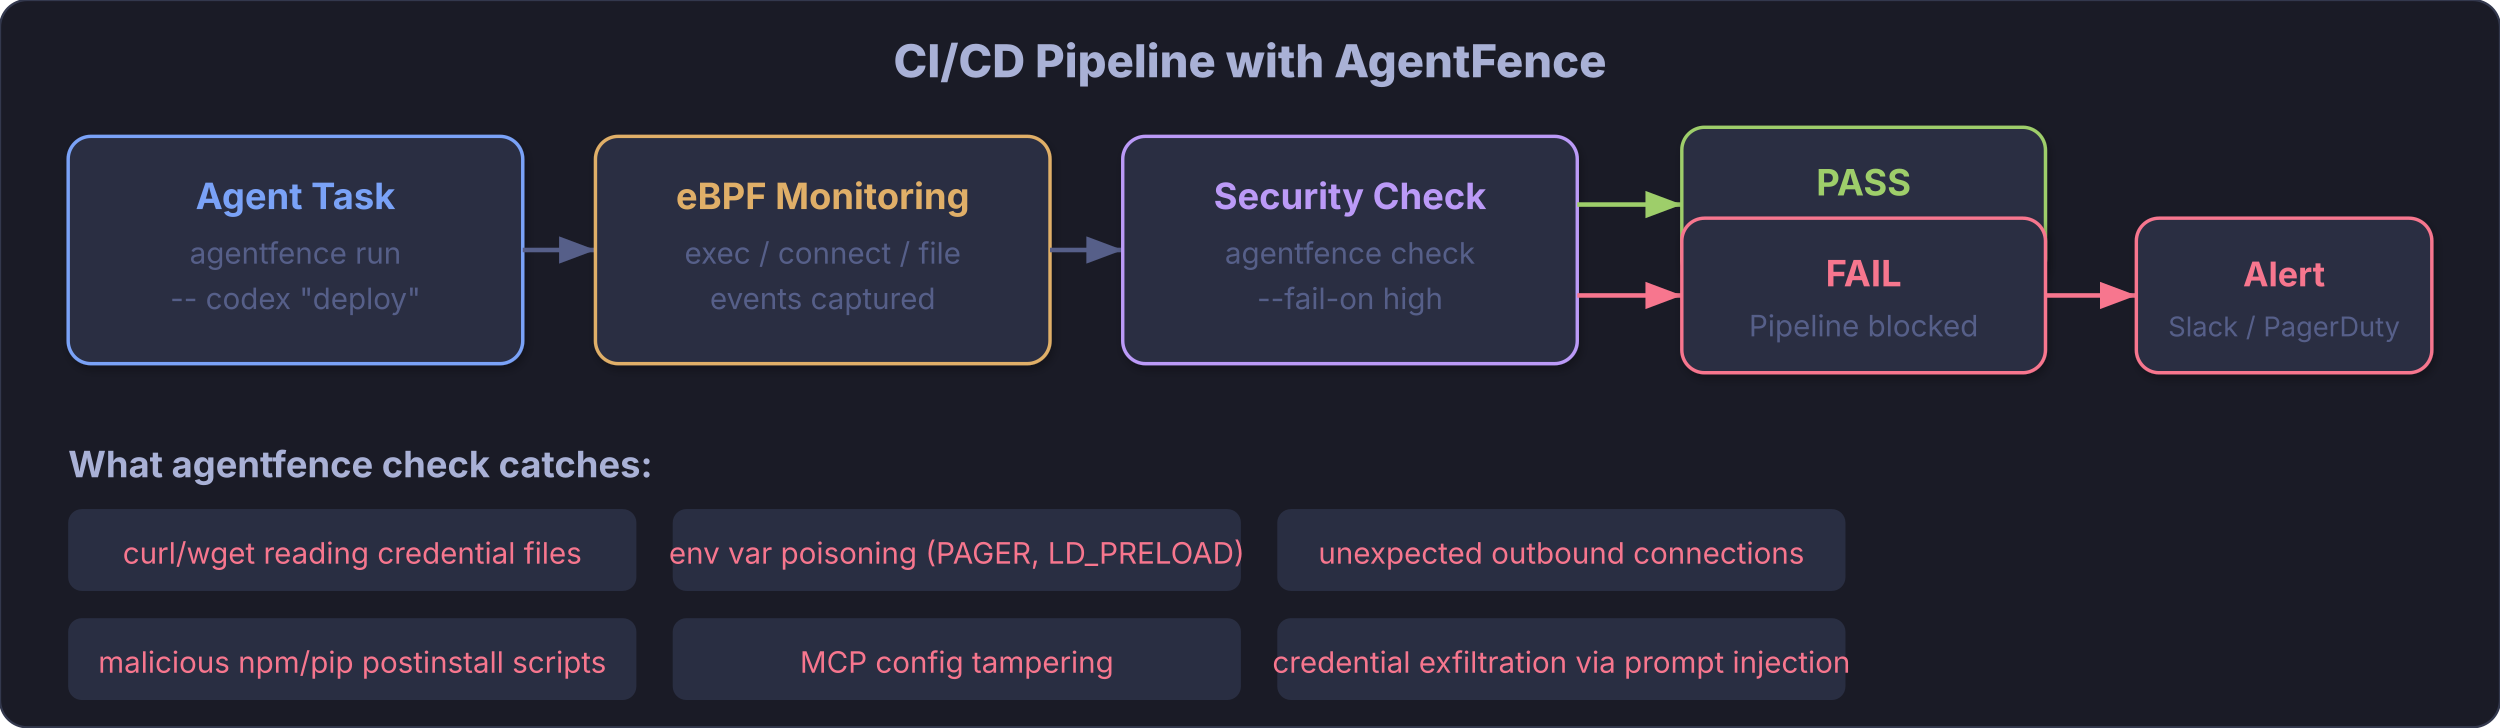
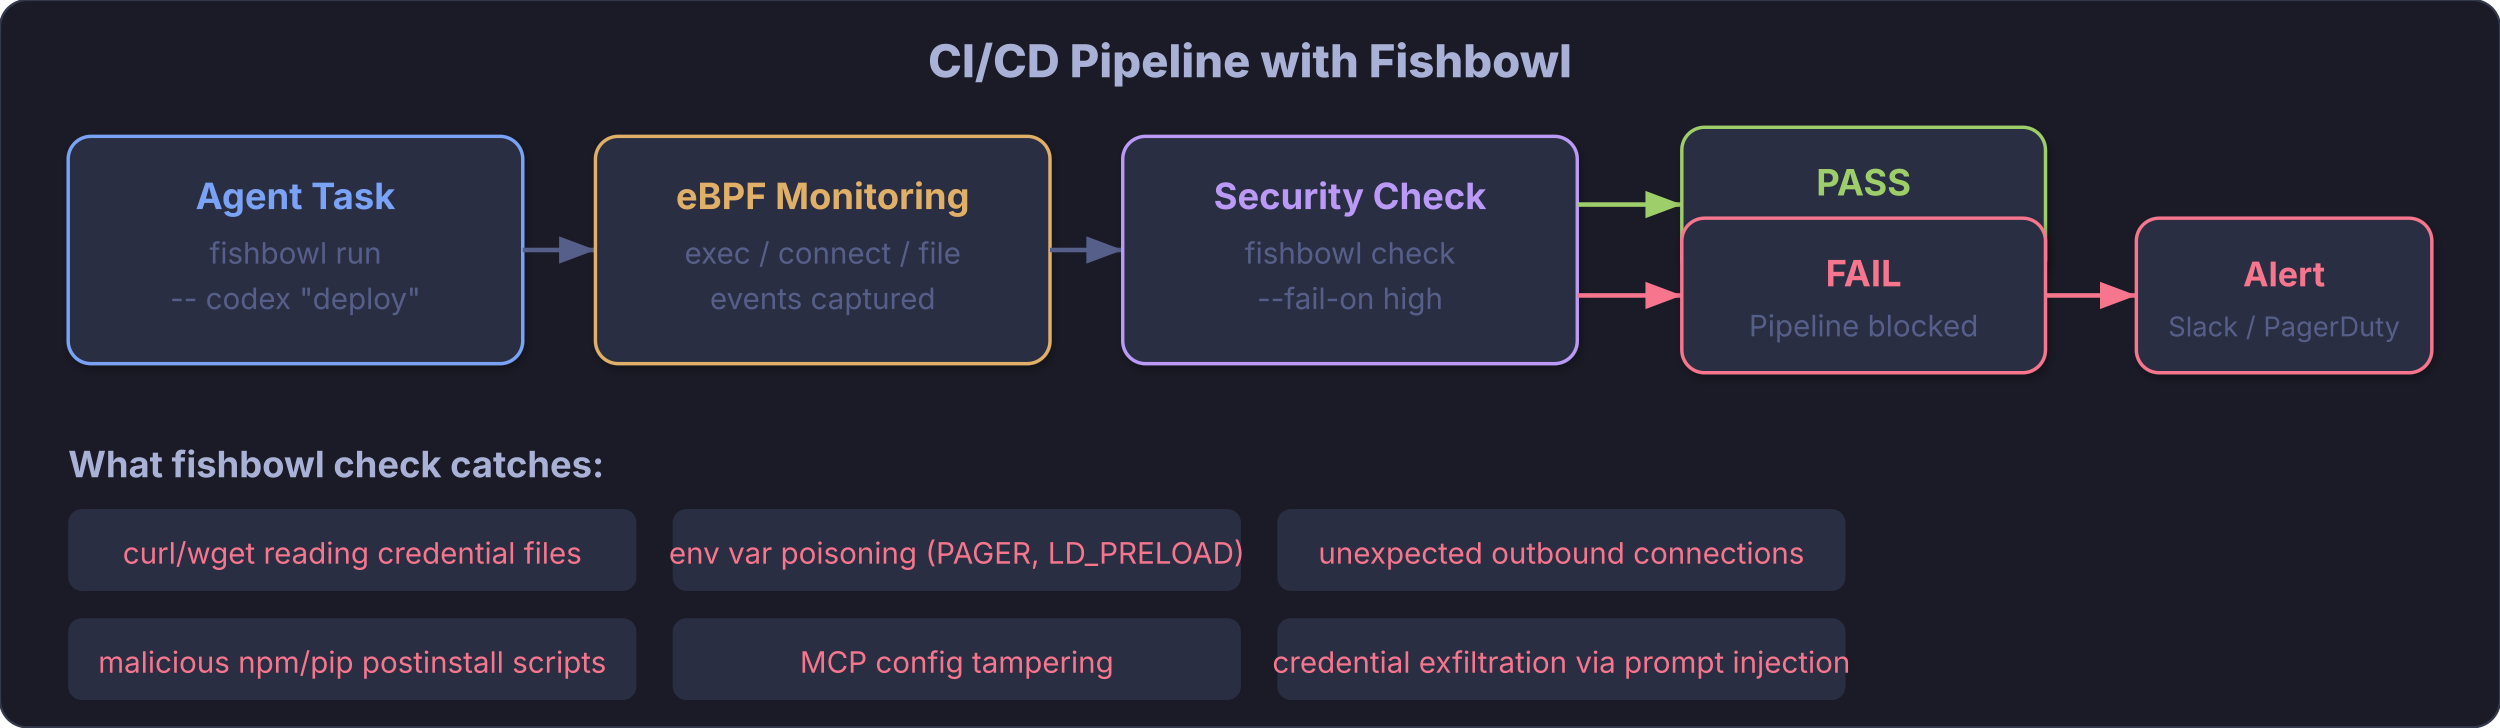
<svg xmlns="http://www.w3.org/2000/svg" viewBox="0 0 1100 320" font-family="system-ui, -apple-system, sans-serif">
  <defs>
    <filter id="shadow">
      <feDropShadow dx="1" dy="2" stdDeviation="2" flood-opacity="0.3" />
    </filter>
    <marker id="arrow" markerWidth="8" markerHeight="6" refX="8" refY="3" orient="auto">
      <polygon points="0 0, 8 3, 0 6" fill="#565f89" />
    </marker>
    <marker id="greenarrow" markerWidth="8" markerHeight="6" refX="8" refY="3" orient="auto">
      <polygon points="0 0, 8 3, 0 6" fill="#9ece6a" />
    </marker>
    <marker id="redarrow" markerWidth="8" markerHeight="6" refX="8" refY="3" orient="auto">
      <polygon points="0 0, 8 3, 0 6" fill="#f7768e" />
    </marker>
  </defs>
  <rect x="0" y="0" width="1100" height="320" rx="12" fill="#1a1b26" stroke="#33384d" stroke-width="1" />
-   <text x="550" y="34" font-size="20" font-weight="800" fill="#a9b1d6" text-anchor="middle">CI/CD Pipeline with AgentFence</text>
+   <text x="550" y="34" font-size="20" font-weight="800" fill="#a9b1d6" text-anchor="middle">CI/CD Pipeline with Fishbowl</text>
  <rect x="30" y="60" width="200" height="100" rx="10" fill="#292e42" stroke="#7aa2f7" stroke-width="1.5" filter="url(#shadow)" />
  <text x="130" y="92" font-size="16" font-weight="700" fill="#7aa2f7" text-anchor="middle">Agent Task</text>
-   <text x="130" y="116" font-size="13" fill="#565f89" text-anchor="middle">agentfence run</text>
+   <text x="130" y="116" font-size="13" fill="#565f89" text-anchor="middle">fishbowl run</text>
  <text x="130" y="136" font-size="13" fill="#565f89" text-anchor="middle">-- codex "deploy"</text>
  <path d="M 230 110 L 262 110" stroke="#565f89" stroke-width="2" marker-end="url(#arrow)" />
  <rect x="262" y="60" width="200" height="100" rx="10" fill="#292e42" stroke="#e0af68" stroke-width="1.5" filter="url(#shadow)" />
  <text x="362" y="92" font-size="16" font-weight="700" fill="#e0af68" text-anchor="middle">eBPF Monitoring</text>
  <text x="362" y="116" font-size="13" fill="#565f89" text-anchor="middle">exec / connect / file</text>
  <text x="362" y="136" font-size="13" fill="#565f89" text-anchor="middle">events captured</text>
  <path d="M 462 110 L 494 110" stroke="#565f89" stroke-width="2" marker-end="url(#arrow)" />
  <rect x="494" y="60" width="200" height="100" rx="10" fill="#292e42" stroke="#bb9af7" stroke-width="1.5" filter="url(#shadow)" />
  <text x="594" y="92" font-size="16" font-weight="700" fill="#bb9af7" text-anchor="middle">Security Check</text>
-   <text x="594" y="116" font-size="13" fill="#565f89" text-anchor="middle">agentfence check</text>
+   <text x="594" y="116" font-size="13" fill="#565f89" text-anchor="middle">fishbowl check</text>
  <text x="594" y="136" font-size="13" fill="#565f89" text-anchor="middle">--fail-on high</text>
  <path d="M 694 90 L 740 90" stroke="#9ece6a" stroke-width="2" marker-end="url(#greenarrow)" />
  <rect x="740" y="56" width="160" height="68" rx="10" fill="#292e42" stroke="#9ece6a" stroke-width="1.5" filter="url(#shadow)" />
  <text x="820" y="86" font-size="16" font-weight="700" fill="#9ece6a" text-anchor="middle">PASS</text>
  <text x="820" y="108" font-size="13" fill="#565f89" text-anchor="middle">Deploy proceeds</text>
  <path d="M 694 130 L 740 130" stroke="#f7768e" stroke-width="2" marker-end="url(#redarrow)" />
  <rect x="740" y="96" width="160" height="68" rx="10" fill="#292e42" stroke="#f7768e" stroke-width="1.5" filter="url(#shadow)" />
  <text x="820" y="126" font-size="16" font-weight="700" fill="#f7768e" text-anchor="middle">FAIL</text>
  <text x="820" y="148" font-size="13" fill="#565f89" text-anchor="middle">Pipeline blocked</text>
  <path d="M 900 130 L 940 130" stroke="#f7768e" stroke-width="2" marker-end="url(#redarrow)" />
  <rect x="940" y="96" width="130" height="68" rx="10" fill="#292e42" stroke="#f7768e" stroke-width="1.5" filter="url(#shadow)" />
  <text x="1005" y="126" font-size="15" font-weight="700" fill="#f7768e" text-anchor="middle">Alert</text>
  <text x="1005" y="148" font-size="12" fill="#565f89" text-anchor="middle">Slack / PagerDuty</text>
-   <text x="30" y="210" font-size="16" font-weight="700" fill="#a9b1d6">What agentfence check catches:</text>
+   <text x="30" y="210" font-size="16" font-weight="700" fill="#a9b1d6">What fishbowl check catches:</text>
  <rect x="30" y="224" width="250" height="36" rx="6" fill="#292e42" />
  <text x="155" y="248" font-size="13" fill="#f7768e" text-anchor="middle">curl/wget reading credential files</text>
  <rect x="296" y="224" width="250" height="36" rx="6" fill="#292e42" />
  <text x="421" y="248" font-size="13" fill="#f7768e" text-anchor="middle">env var poisoning (PAGER, LD_PRELOAD)</text>
  <rect x="562" y="224" width="250" height="36" rx="6" fill="#292e42" />
  <text x="687" y="248" font-size="13" fill="#f7768e" text-anchor="middle">unexpected outbound connections</text>
  <rect x="30" y="272" width="250" height="36" rx="6" fill="#292e42" />
  <text x="155" y="296" font-size="13" fill="#f7768e" text-anchor="middle">malicious npm/pip postinstall scripts</text>
  <rect x="296" y="272" width="250" height="36" rx="6" fill="#292e42" />
  <text x="421" y="296" font-size="13" fill="#f7768e" text-anchor="middle">MCP config tampering</text>
  <rect x="562" y="272" width="250" height="36" rx="6" fill="#292e42" />
  <text x="687" y="296" font-size="13" fill="#f7768e" text-anchor="middle">credential exfiltration via prompt injection</text>
</svg>
